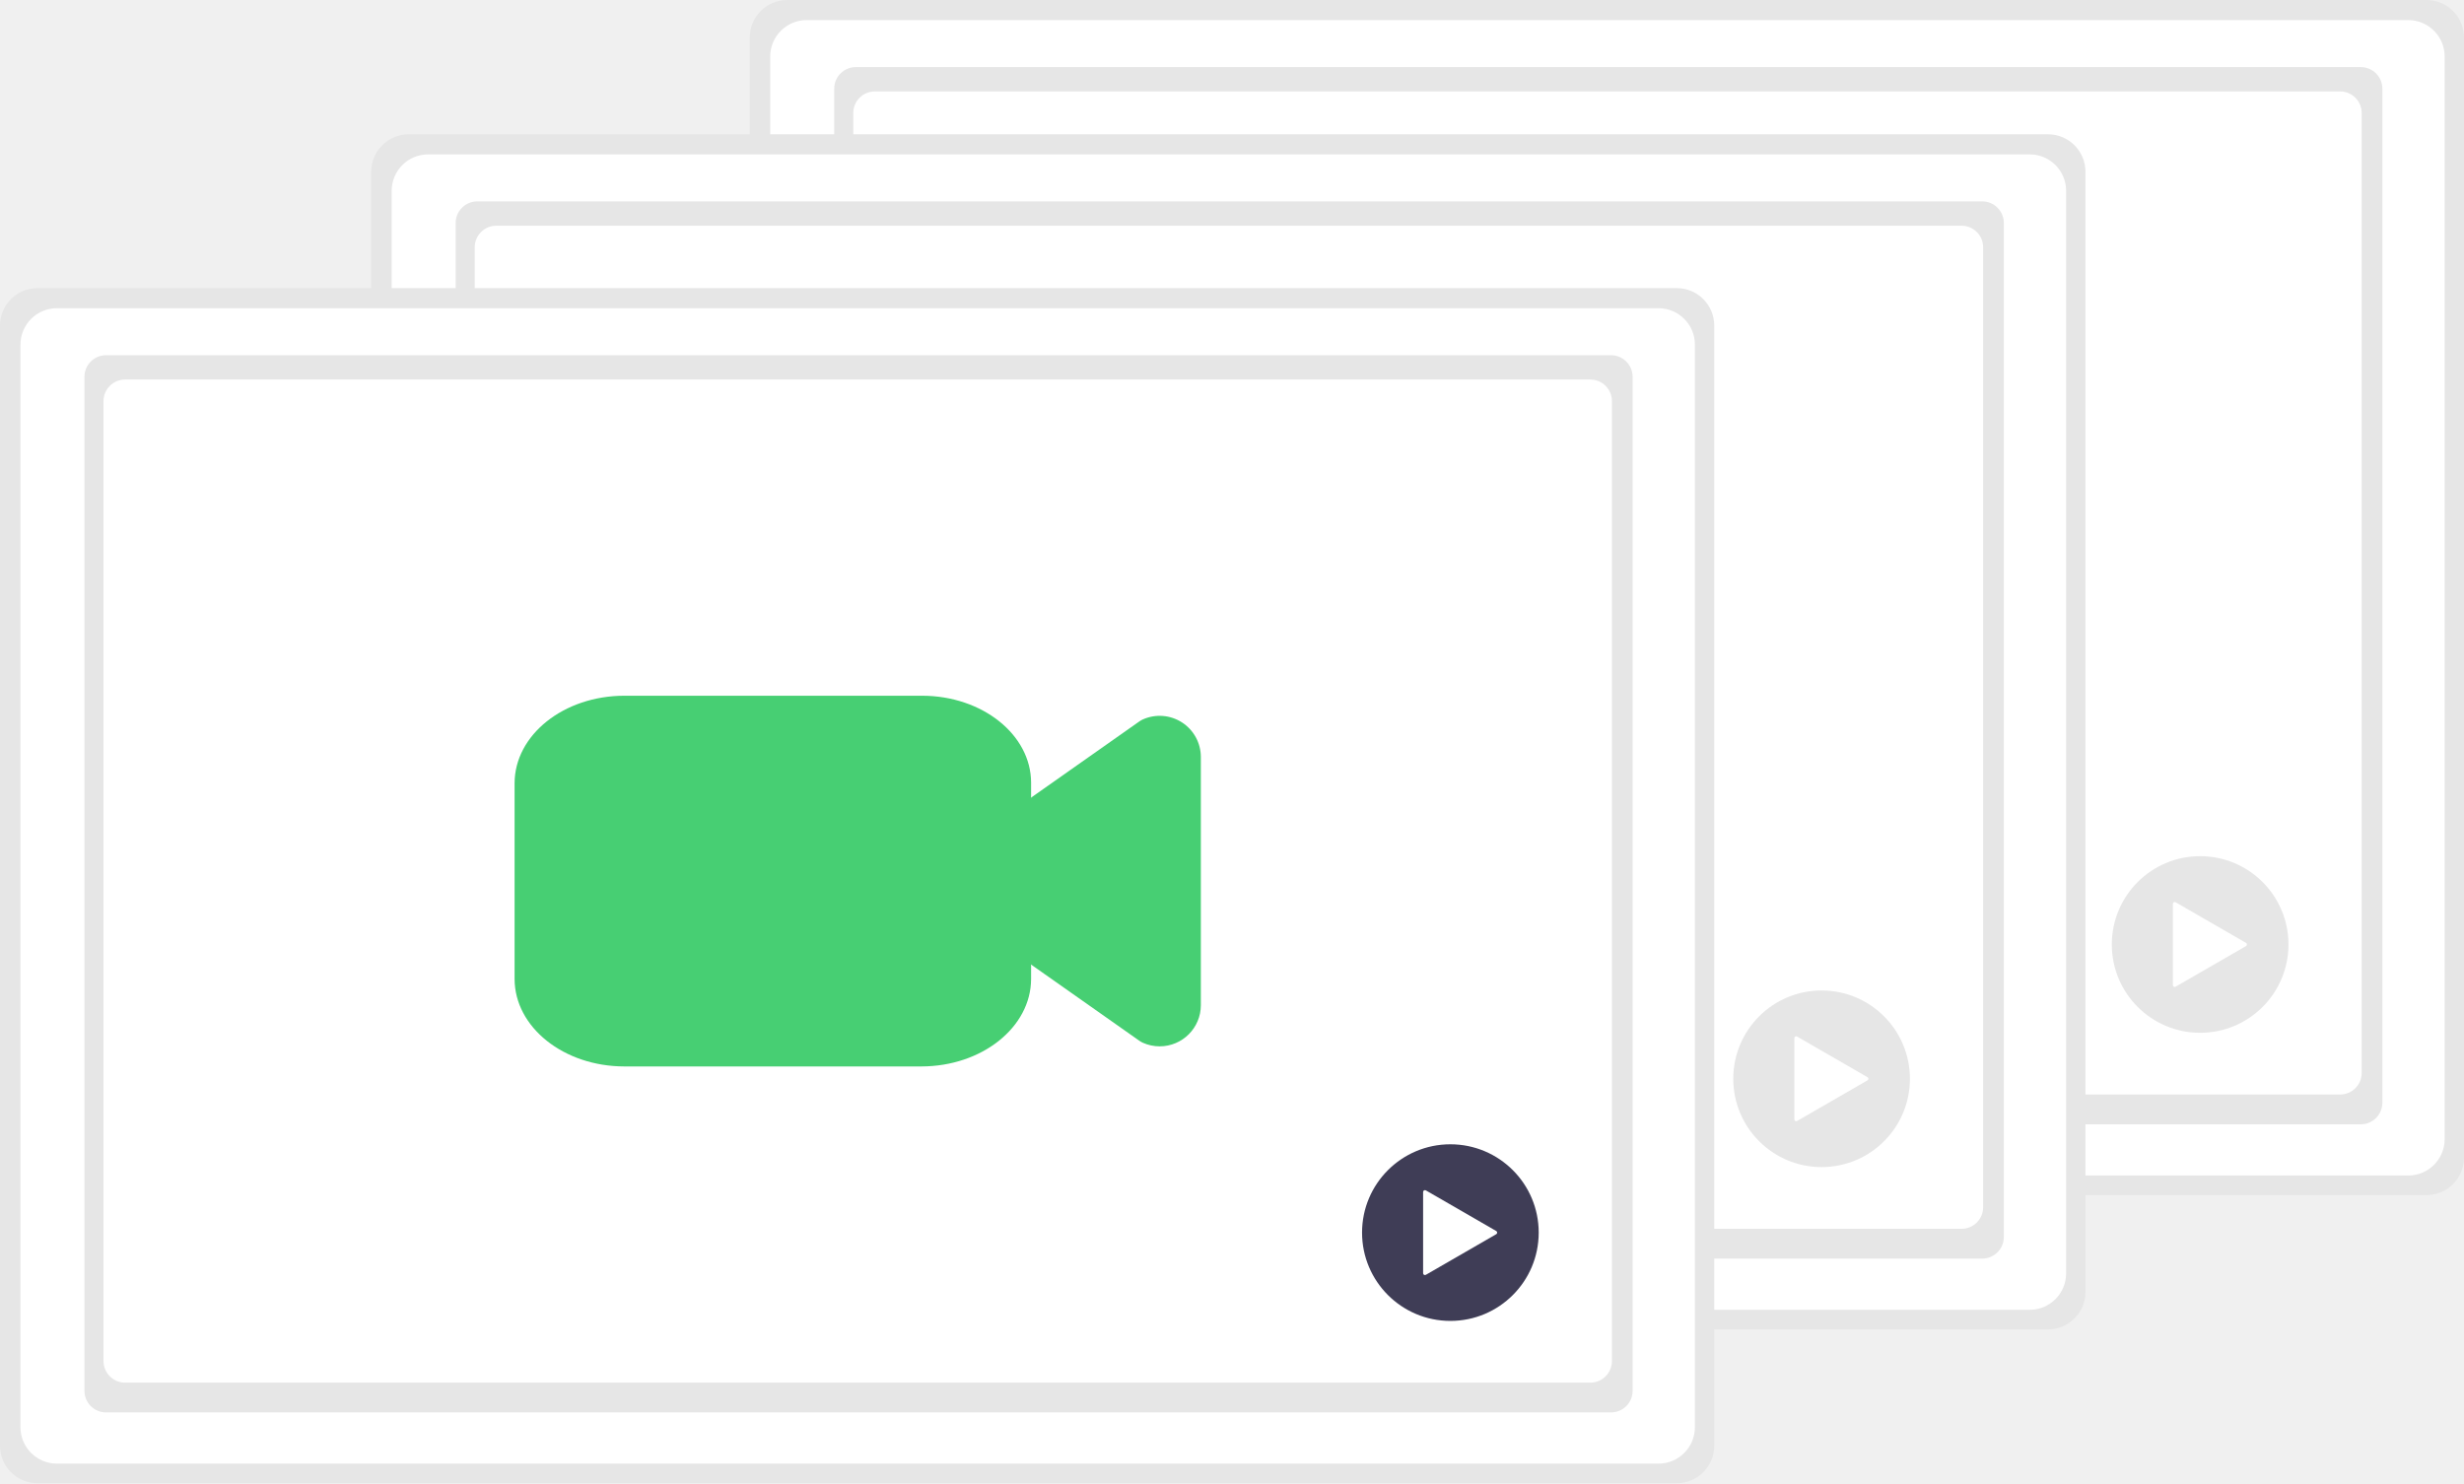
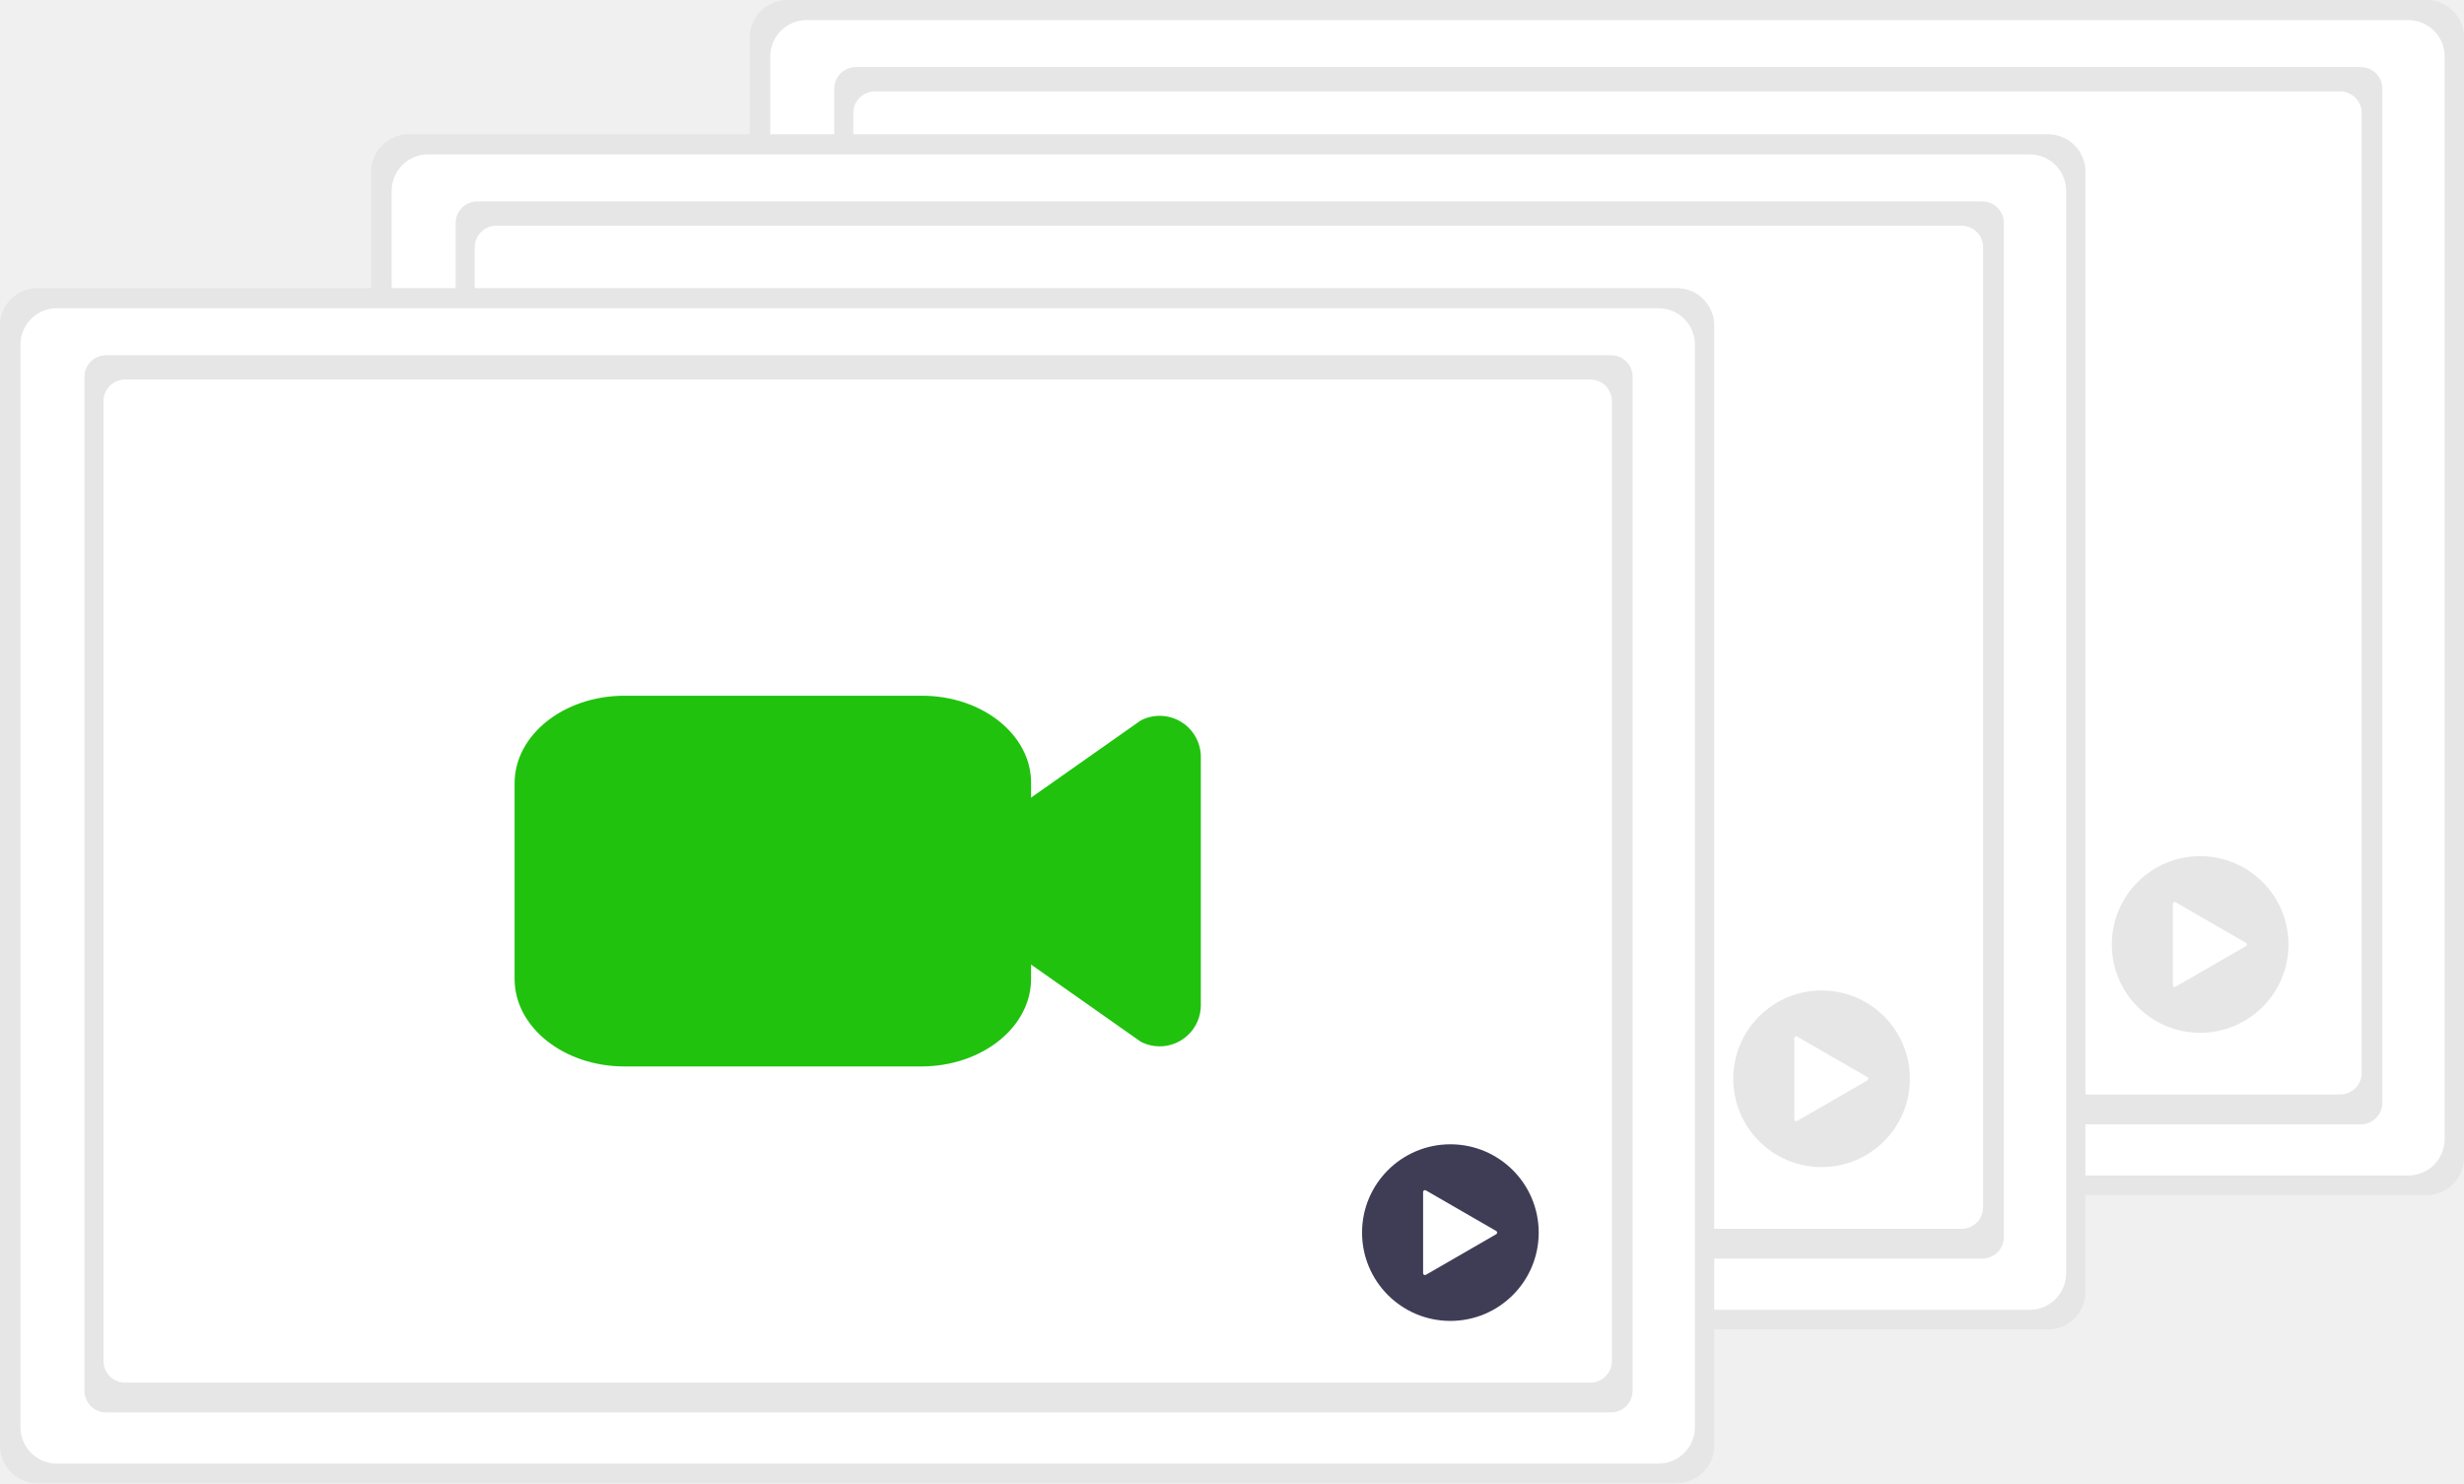
<svg xmlns="http://www.w3.org/2000/svg" data-name="Layer 1" width="1008.92" height="607.45" viewBox="0 0 1008.92 607.45">
  <path d="M1104.46,620.305a15.34,15.34,0,0,1-15.26,15.42H417.8a15.34,15.34,0,0,1-15.26-15.42V161.695a15.34,15.34,0,0,1,15.26-15.42H1089.2a15.34,15.34,0,0,1,15.26,15.42v0Z" transform="translate(-95.53976 -146.275)" fill="#e6e6e6" />
  <path d="M1096.54,612.795a14.91,14.91,0,0,1-14.91,14.91H425.83a14.91,14.91,0,0,1-14.91-14.91V169.415a14.91,14.91,0,0,1,14.91-14.91h655.83a14.91,14.91,0,0,1,14.88,14.91Z" transform="translate(-95.53976 -146.275)" fill="#fff" />
  <path id="b9c54412-061c-4155-b289-fb4c23e4a64e-27" data-name="c6fe725a-3b03-4a96-90af-cfbd2676500a" d="M350.43,27.48h616.22a8.85,8.85,0,0,1,8.85,8.85V451.61a8.85,8.85,0,0,1-8.85,8.85h-616.22a8.85,8.85,0,0,1-8.85-8.85V36.33a8.85,8.85,0,0,1,8.85-8.85Z" fill="#e6e6e6" />
  <path d="M358.23,37.44h599.95a8.85,8.85,0,0,1,8.85,8.85V439.41a8.85,8.85,0,0,1-8.85,8.85h-599.95a8.85,8.85,0,0,1-8.85-8.85V46.29A8.85,8.85,0,0,1,358.23,37.44Z" fill="#fff" />
  <path d="M877.376,456.808a16.869,16.869,0,0,1-6.853-1.46,8.314,8.314,0,0,1-1.429-.812l-43.602-30.692h0a16.869,16.869,0,0,1-7.159-13.791V368.197a16.869,16.869,0,0,1,7.159-13.791l43.602-30.692a8.314,8.314,0,0,1,1.429-.812A16.869,16.869,0,0,1,894.245,338.317V439.933a16.869,16.869,0,0,1-16.869,16.869Z" transform="translate(-95.53976 -146.275)" fill="#3f3d56" />
  <path d="M779.795,465.037H658.187c-24.81-.02-44.917-16.058-44.942-35.847V349.06c.025-19.789,20.132-35.827,44.942-35.847H780.112c24.634.023,44.596,15.946,44.625,35.594v80.382C824.711,448.979,804.605,465.017,779.795,465.037Z" transform="translate(-95.53976 -146.275)" fill="#3f3d56" />
  <circle cx="900.879" cy="386.814" r="36.167" fill="#e6e6e6" />
  <path d="M1015.204,532.44l-28.829-16.645a.749.749,0,0,0-1.123.648v33.289a.749.749,0,0,0,1.123.648l28.829-16.645a.749.749,0,0,0,0-1.297l-28.829-16.645a.749.749,0,0,0-1.123.648v33.289a.749.749,0,0,0,1.123.648l28.829-16.645A.749.749,0,0,0,1015.204,532.44Z" transform="translate(-95.53976 -146.275)" fill="#fff" />
  <path d="M949.46,675.305a15.34,15.34,0,0,1-15.26,15.42H262.8a15.34,15.34,0,0,1-15.26-15.42V216.695a15.34,15.34,0,0,1,15.26-15.42H934.2a15.34,15.34,0,0,1,15.26,15.42v0Z" transform="translate(-95.53976 -146.275)" fill="#e6e6e6" />
  <path d="M941.54,667.795a14.91,14.91,0,0,1-14.91,14.91H270.83a14.91,14.91,0,0,1-14.91-14.91V224.415a14.91,14.91,0,0,1,14.91-14.91H926.66a14.91,14.91,0,0,1,14.88,14.91Z" transform="translate(-95.53976 -146.275)" fill="#fff" />
  <path id="a7242049-80b4-49e1-bd08-67354734c824-28" data-name="c6fe725a-3b03-4a96-90af-cfbd2676500a" d="M195.43,82.48h616.22a8.85,8.85,0,0,1,8.85,8.85V506.61a8.85,8.85,0,0,1-8.85,8.85h-616.22a8.85,8.85,0,0,1-8.85-8.85V91.33a8.85,8.85,0,0,1,8.85-8.85Z" fill="#e6e6e6" />
  <path d="M203.23,92.44h599.95a8.85,8.85,0,0,1,8.85,8.85V494.41a8.85,8.85,0,0,1-8.85,8.85h-599.95a8.85,8.85,0,0,1-8.85-8.85V101.29A8.85,8.85,0,0,1,203.23,92.44Z" fill="#fff" />
  <path d="M722.376,511.808a16.869,16.869,0,0,1-6.853-1.46,8.314,8.314,0,0,1-1.429-.812l-43.602-30.692h0a16.869,16.869,0,0,1-7.159-13.791V423.197a16.869,16.869,0,0,1,7.159-13.791l43.602-30.692a8.314,8.314,0,0,1,1.429-.812A16.869,16.869,0,0,1,739.245,393.317V494.933a16.869,16.869,0,0,1-16.869,16.869Z" transform="translate(-95.53976 -146.275)" fill="#3f3d56" />
  <path d="M624.795,520.037H503.187c-24.81-.02-44.917-16.058-44.942-35.847V404.06c.025-19.789,20.132-35.827,44.942-35.847H625.112c24.634.023,44.596,15.946,44.625,35.594v80.382C669.711,503.979,649.605,520.017,624.795,520.037Z" transform="translate(-95.53976 -146.275)" fill="#3f3d56" />
  <circle cx="745.879" cy="441.814" r="36.167" fill="#e6e6e6" />
  <path d="M860.204,587.44l-28.829-16.645a.749.749,0,0,0-1.123.648v33.289a.749.749,0,0,0,1.123.648L860.204,588.737a.749.749,0,0,0,0-1.297l-28.829-16.645a.749.749,0,0,0-1.123.648v33.289a.749.749,0,0,0,1.123.648L860.204,588.737A.749.749,0,0,0,860.204,587.44Z" transform="translate(-95.53976 -146.275)" fill="#fff" />
  <path d="M797.46,738.305a15.34,15.34,0,0,1-15.26,15.42H110.8a15.34,15.34,0,0,1-15.26-15.42V279.695a15.34,15.34,0,0,1,15.26-15.42H782.2a15.34,15.34,0,0,1,15.26,15.42v0Z" transform="translate(-95.53976 -146.275)" fill="#e6e6e6" />
  <path d="M789.54,730.795a14.91,14.91,0,0,1-14.91,14.91H118.83a14.91,14.91,0,0,1-14.91-14.91V287.415a14.91,14.91,0,0,1,14.91-14.91H774.66a14.91,14.91,0,0,1,14.88,14.91Z" transform="translate(-95.53976 -146.275)" fill="#fff" />
  <path id="b7a050eb-0cb2-44a8-b642-35d340850eff-29" data-name="c6fe725a-3b03-4a96-90af-cfbd2676500a" d="M43.43,145.48h616.22a8.85,8.85,0,0,1,8.85,8.85V569.61a8.85,8.85,0,0,1-8.85,8.85h-616.22a8.85,8.85,0,0,1-8.85-8.85V154.33a8.85,8.85,0,0,1,8.85-8.85Z" fill="#e6e6e6" />
  <path d="M51.23,155.44h599.95a8.85,8.85,0,0,1,8.85,8.85V557.41a8.85,8.85,0,0,1-8.85,8.85h-599.95a8.85,8.85,0,0,1-8.85-8.85V164.29A8.85,8.85,0,0,1,51.23,155.44Z" fill="#fff" />
-   <path d="M570.376,574.808a16.869,16.869,0,0,1-6.853-1.46,8.314,8.314,0,0,1-1.429-.812l-43.602-30.692h0a16.869,16.869,0,0,1-7.159-13.791V486.197a16.869,16.869,0,0,1,7.159-13.791l43.602-30.692a8.314,8.314,0,0,1,1.429-.812A16.869,16.869,0,0,1,587.245,456.317V557.933a16.869,16.869,0,0,1-16.869,16.869Z" transform="translate(-95.53976 -146.275)" fill="#47cf73" />
-   <path d="M472.795,583.037H351.187c-24.81-.02-44.917-16.058-44.942-35.847V467.06c.025-19.789,20.132-35.827,44.942-35.847H473.112c24.634.023,44.596,15.946,44.625,35.594v80.382C517.711,566.979,497.605,583.017,472.795,583.037Z" transform="translate(-95.53976 -146.275)" fill="#47cf73" />
+   <path d="M570.376,574.808a16.869,16.869,0,0,1-6.853-1.46,8.314,8.314,0,0,1-1.429-.812l-43.602-30.692h0a16.869,16.869,0,0,1-7.159-13.791V486.197a16.869,16.869,0,0,1,7.159-13.791l43.602-30.692a8.314,8.314,0,0,1,1.429-.812A16.869,16.869,0,0,1,587.245,456.317V557.933a16.869,16.869,0,0,1-16.869,16.869Z" transform="translate(-95.53976 -146.275)" fill="#20c20e" />
+   <path d="M472.795,583.037H351.187c-24.81-.02-44.917-16.058-44.942-35.847V467.06c.025-19.789,20.132-35.827,44.942-35.847H473.112c24.634.023,44.596,15.946,44.625,35.594v80.382C517.711,566.979,497.605,583.017,472.795,583.037Z" transform="translate(-95.53976 -146.275)" fill="#20c20e" />
  <circle cx="593.879" cy="504.814" r="36.167" fill="#3f3d56" />
  <path d="M708.204,650.44l-28.829-16.645a.749.749,0,0,0-1.123.648v33.289a.749.749,0,0,0,1.123.648L708.204,651.737a.749.749,0,0,0,0-1.297l-28.829-16.645a.749.749,0,0,0-1.123.648v33.289a.749.749,0,0,0,1.123.648L708.204,651.737A.749.749,0,0,0,708.204,650.44Z" transform="translate(-95.53976 -146.275)" fill="#fff" />
</svg>
